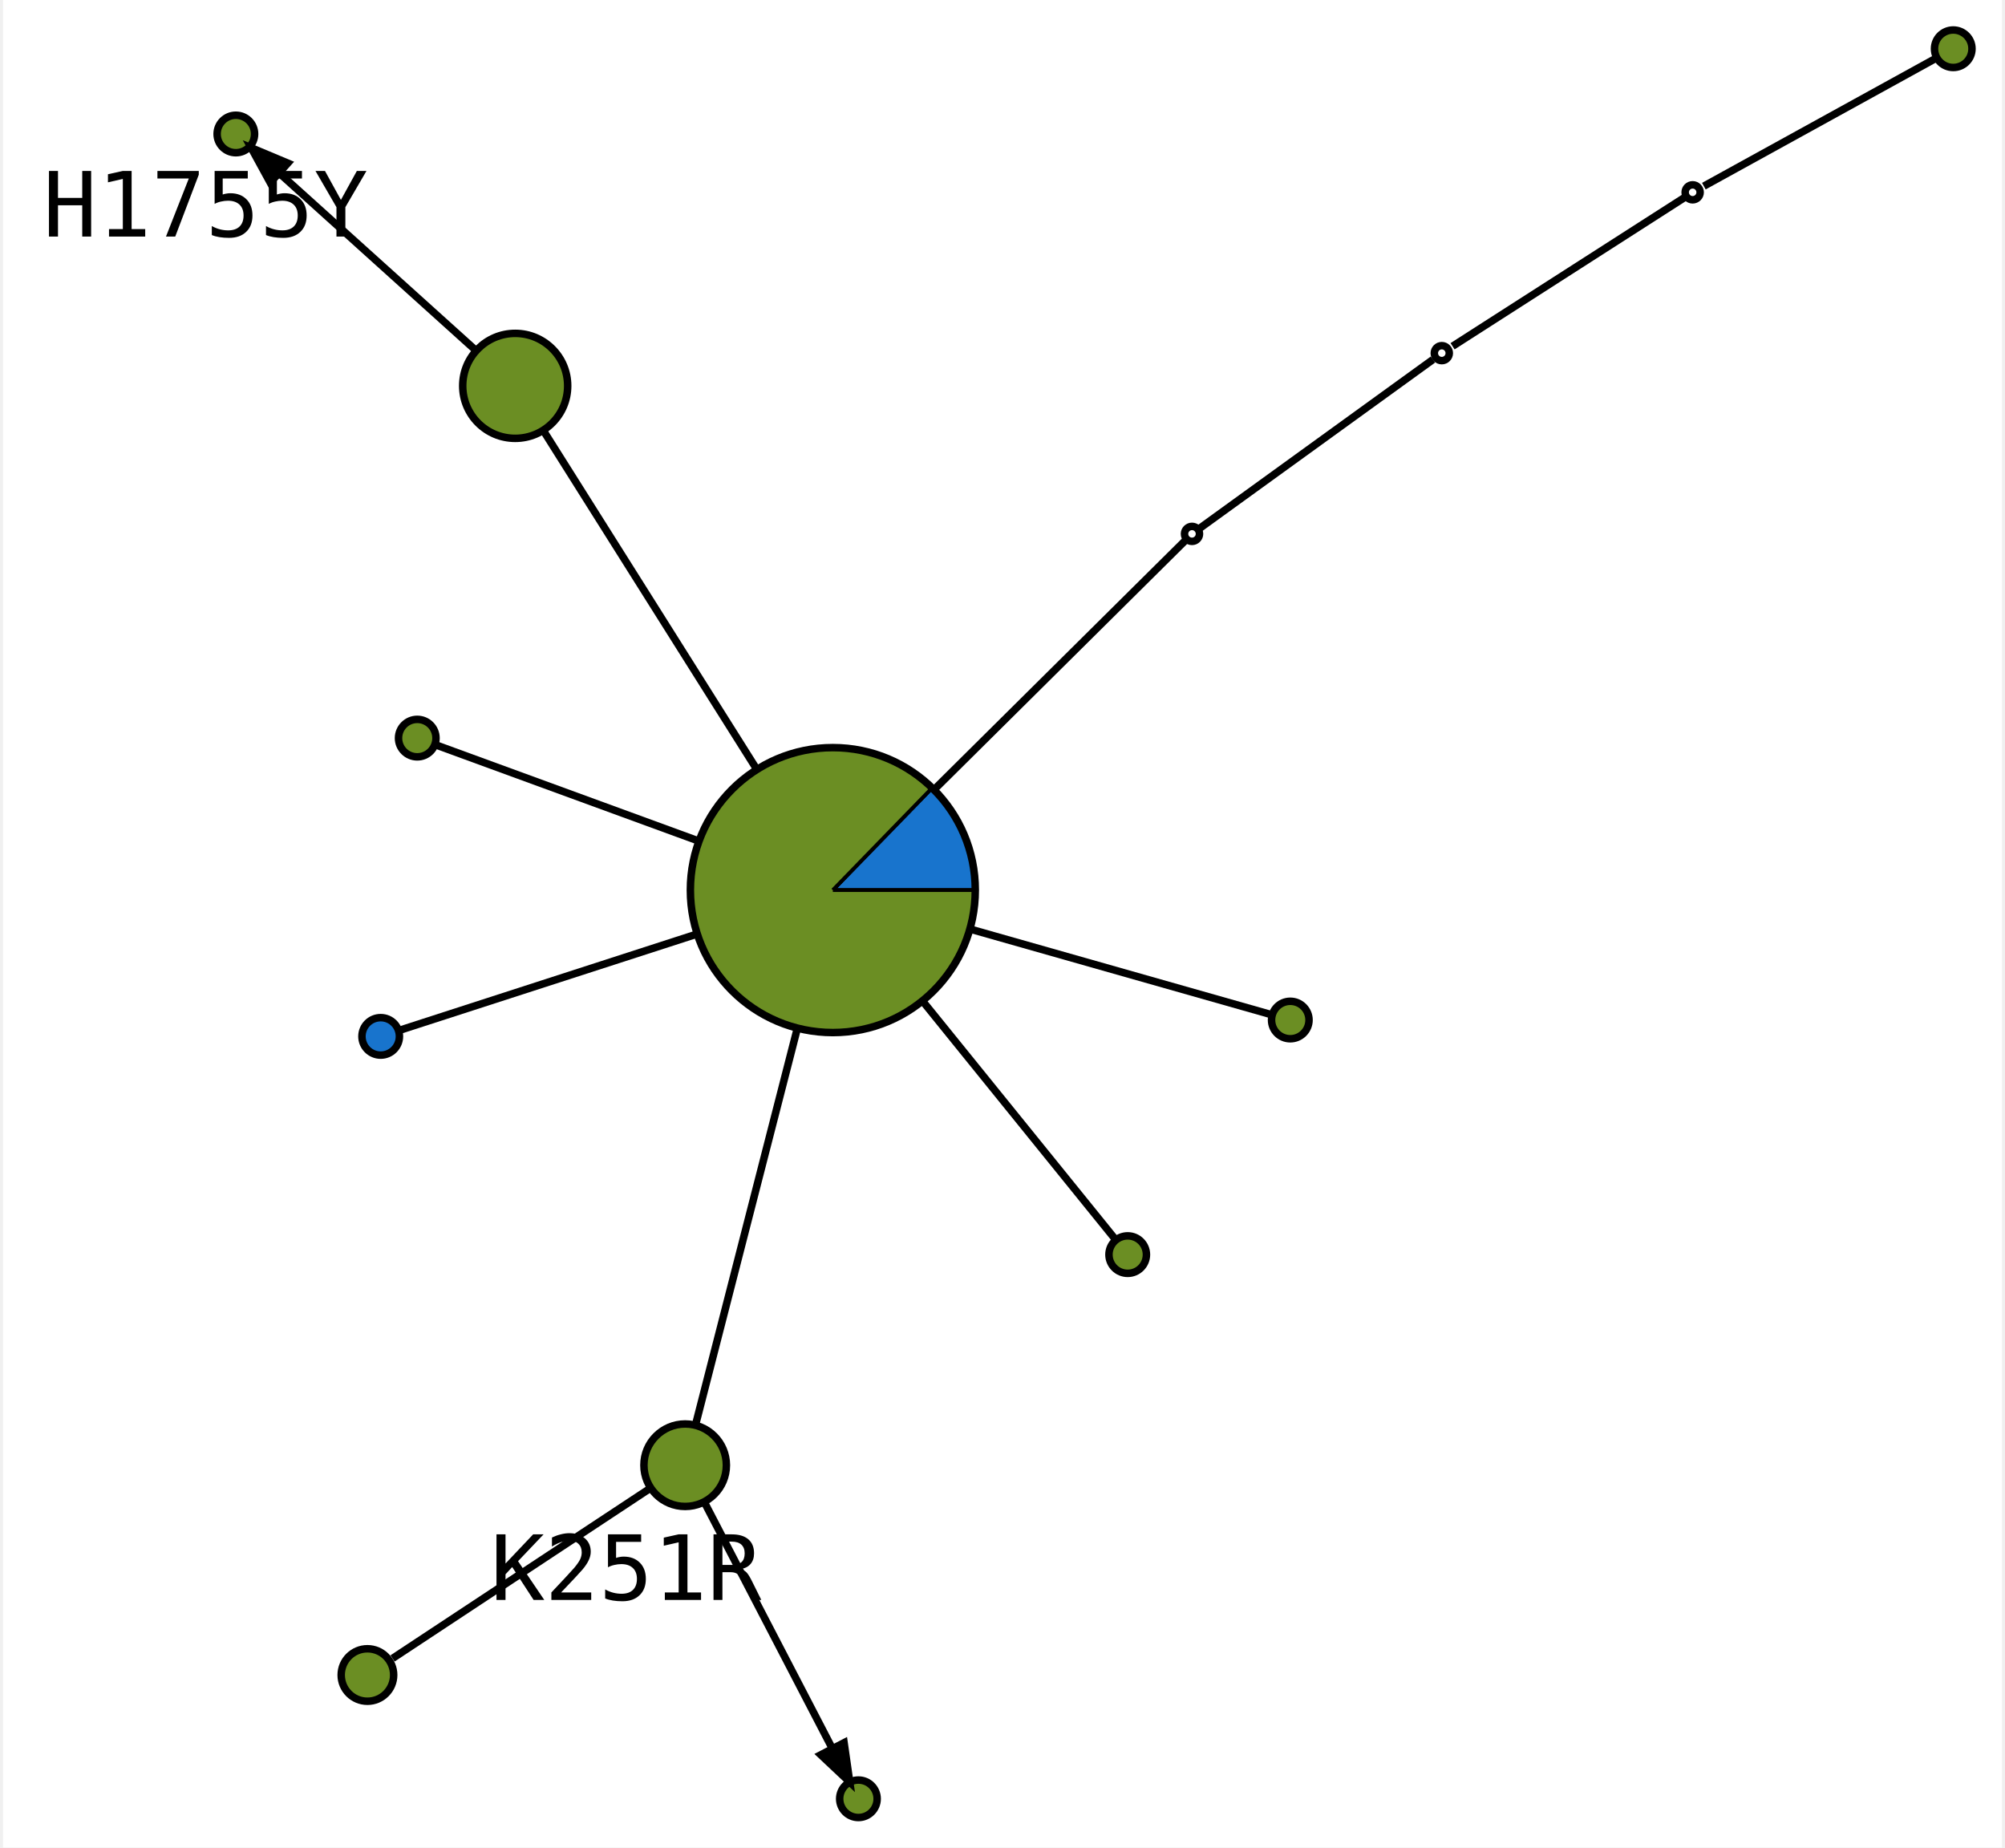
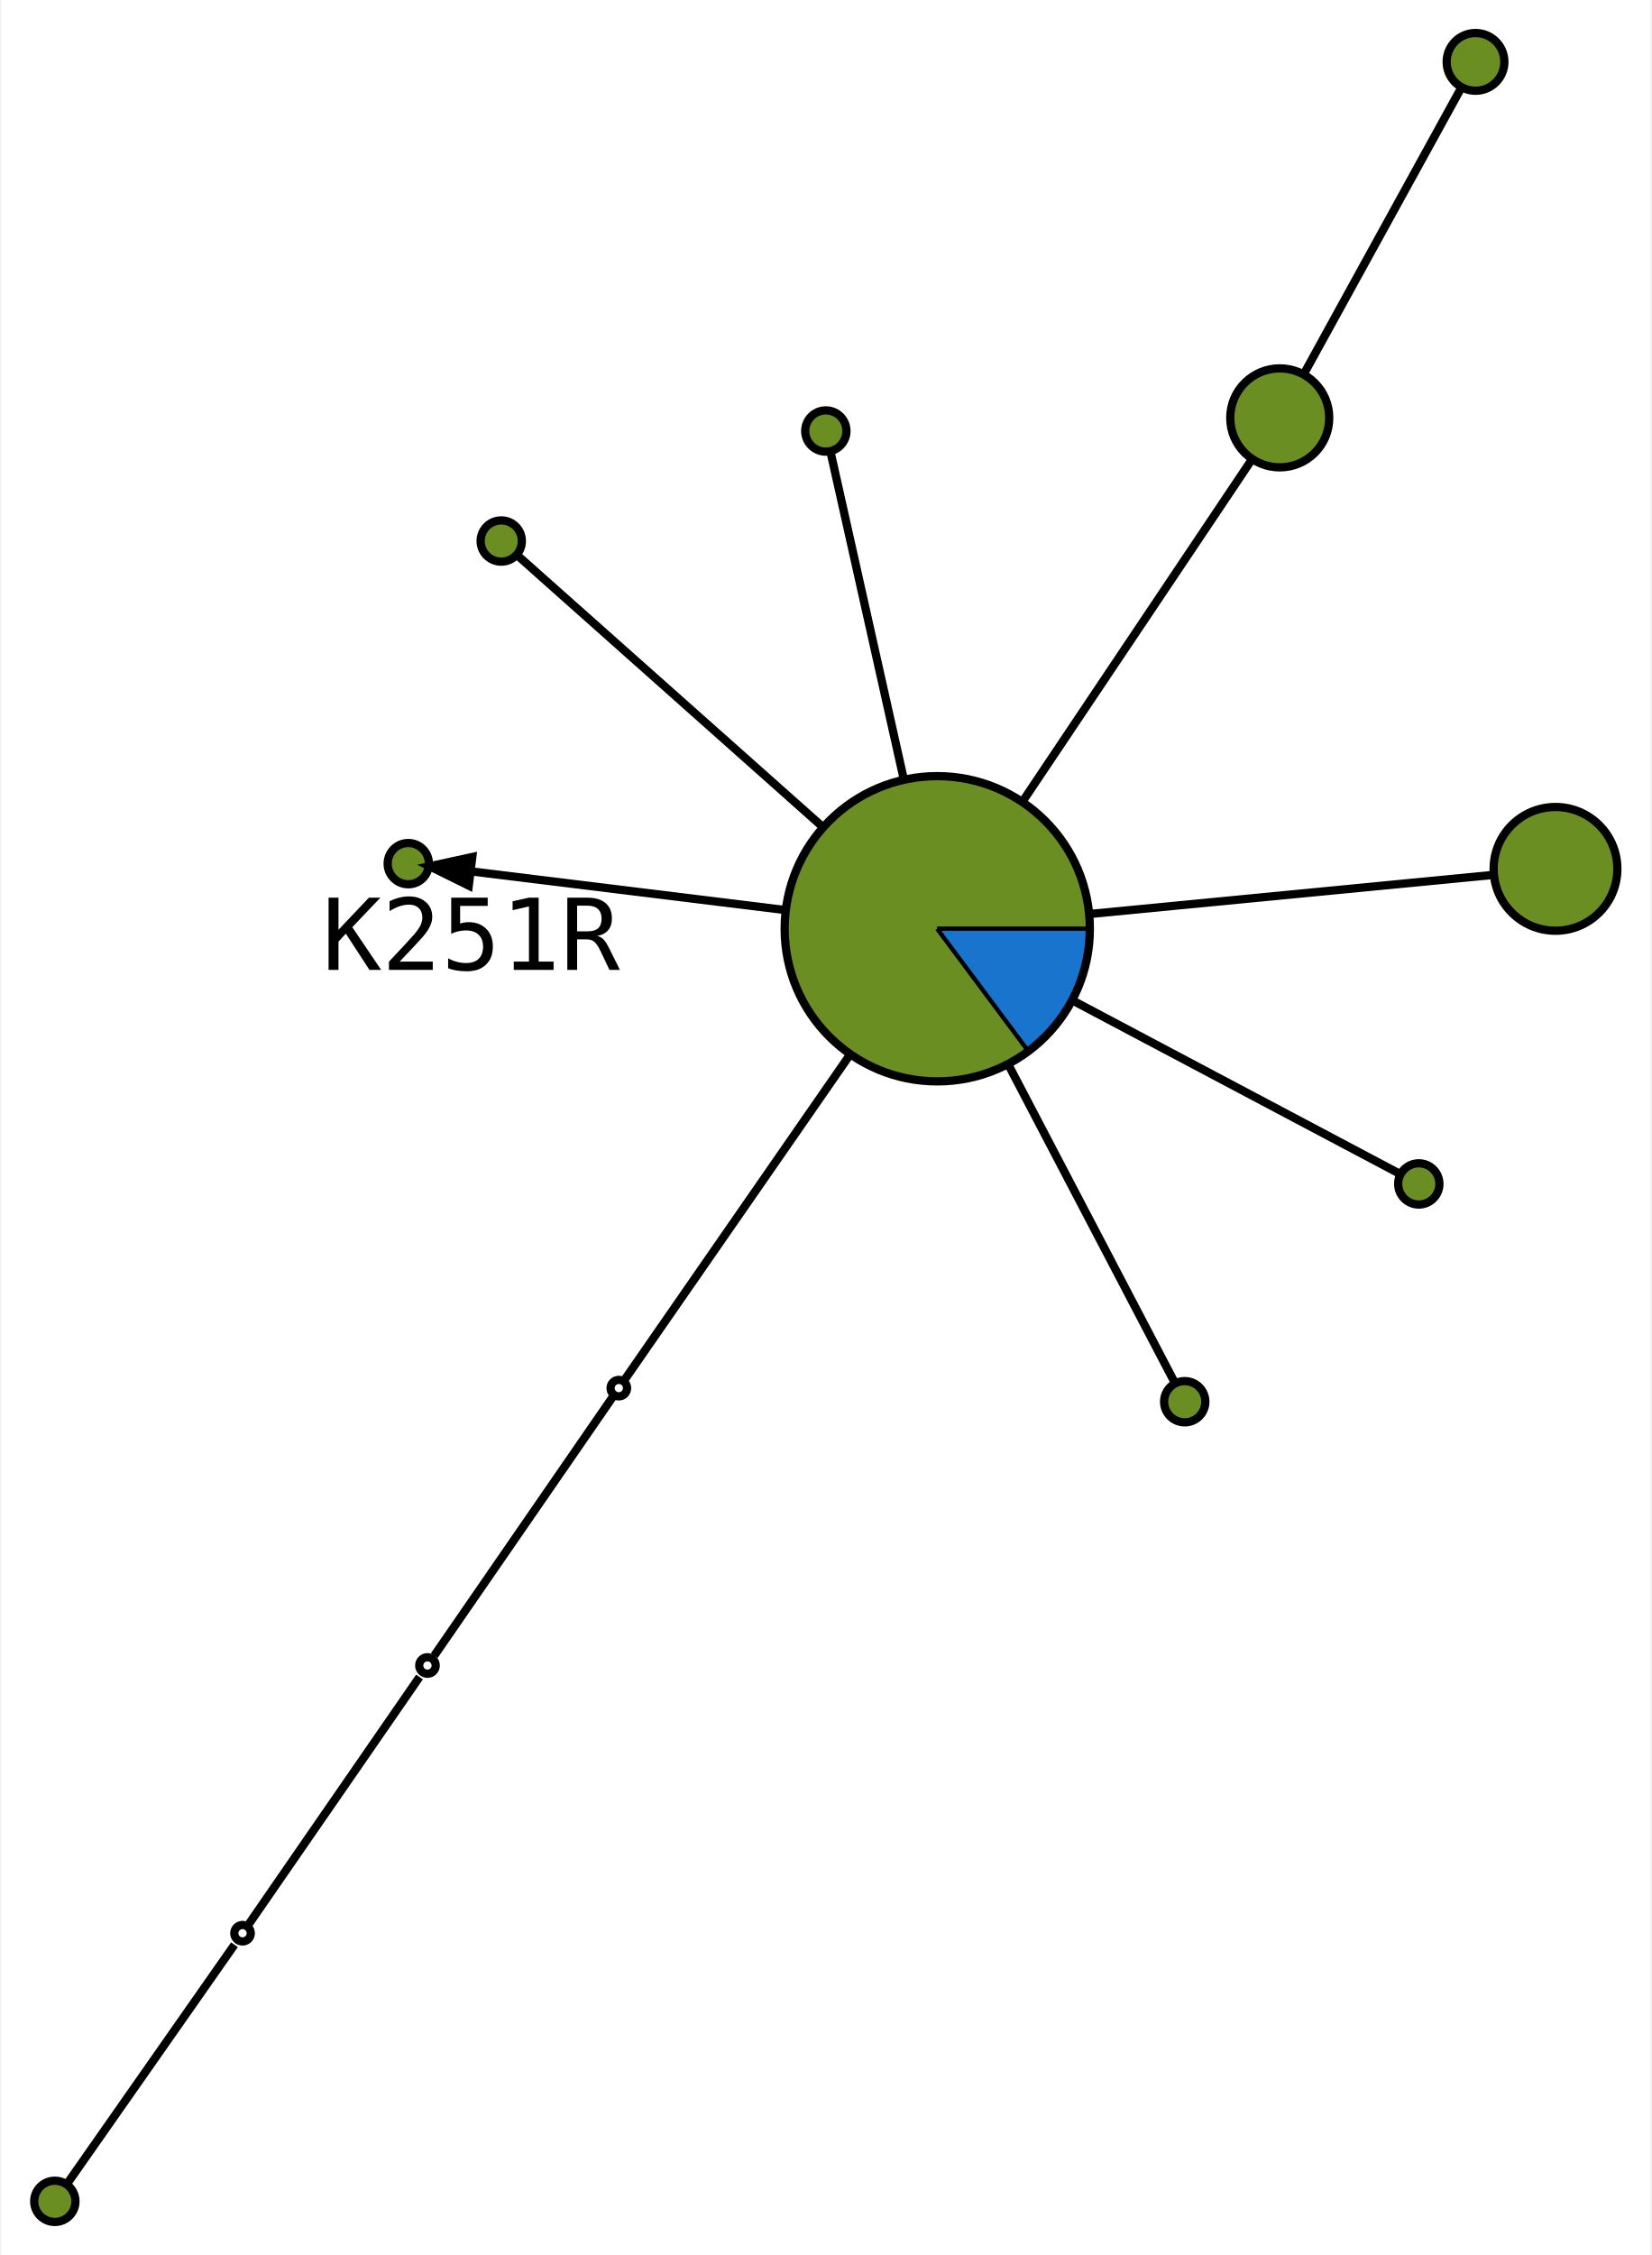
- <svg xmlns="http://www.w3.org/2000/svg" width="267pt" height="246pt" viewBox="0.00 0.00 266.60 246.38">
-   <g id="graph0" class="graph" transform="scale(1 1) rotate(0) translate(81.078 128.909)">
-     <polygon fill="white" stroke="none" points="-81.078,117.475 -81.078,-128.909 185.526,-128.909 185.526,117.475 -81.078,117.475" />
+ <svg xmlns="http://www.w3.org/2000/svg" width="200pt" height="273pt" viewBox="0.00 0.00 199.94 273.32">
+   <g id="graph0" class="graph" transform="scale(1 1) rotate(0) translate(76.7437 152.148)">
+     <polygon fill="white" stroke="none" points="-76.744,121.168 -76.744,-152.148 123.198,-152.148 123.198,121.168 -76.744,121.168" />
    <g id="node1" class="node">
-       <ellipse fill="olivedrab" stroke="black" cx="-12.771" cy="-77.451" rx="7" ry="7" />
+       <path fill="olivedrab" stroke="black" stroke-width="0.5" d="M36.743,-39.577C36.743,-39.577 55.243,-39.577 55.243,-39.577 55.243,-40.608 55.157,-41.639 54.985,-42.656 54.813,-43.674 54.557,-44.675 54.218,-45.65 53.879,-46.625 53.459,-47.57 52.963,-48.475 52.467,-49.38 51.895,-50.241 51.255,-51.051 50.615,-51.86 49.908,-52.615 49.142,-53.307 48.376,-53.998 47.554,-54.625 46.684,-55.179 45.813,-55.734 44.898,-56.215 43.947,-56.616 42.997,-57.018 42.014,-57.34 41.01,-57.578 40.006,-57.816 38.983,-57.969 37.953,-58.037 36.924,-58.104 35.89,-58.086 34.863,-57.981 33.837,-57.876 32.82,-57.685 31.826,-57.411 30.831,-57.136 29.86,-56.779 28.925,-56.343 27.99,-55.907 27.093,-55.393 26.243,-54.808 25.393,-54.222 24.594,-53.566 23.854,-52.847 23.113,-52.128 22.434,-51.348 21.824,-50.516 21.214,-49.683 20.674,-48.801 20.211,-47.879 19.748,-46.957 19.363,-45.998 19.06,-45.011 18.756,-44.025 18.536,-43.014 18.402,-41.991 18.267,-40.968 18.218,-39.935 18.256,-38.904 18.293,-37.873 18.417,-36.846 18.626,-35.836 18.834,-34.825 19.127,-33.833 19.501,-32.871 19.875,-31.91 20.329,-30.981 20.858,-30.094 21.387,-29.208 21.989,-28.368 22.659,-27.582 23.328,-26.796 24.061,-26.068 24.852,-25.405 25.642,-24.741 26.487,-24.145 27.377,-23.623 28.267,-23.1 29.199,-22.653 30.164,-22.286 31.128,-21.919 32.122,-21.633 33.134,-21.432 34.147,-21.231 35.174,-21.114 36.205,-21.084 37.237,-21.054 38.269,-21.111 39.291,-21.253 40.314,-21.395 41.322,-21.622 42.306,-21.933 43.291,-22.243 44.247,-22.635 45.166,-23.105 46.085,-23.575 46.963,-24.121 47.791,-24.737 47.791,-24.737 36.743,-39.577 36.743,-39.577" />
+       <path fill="#1874cd" stroke="black" stroke-width="0.5" d="M36.743,-39.577C36.743,-39.577 47.791,-24.737 47.791,-24.737 48.367,-25.166 48.917,-25.628 49.439,-26.12 49.961,-26.613 50.454,-27.135 50.915,-27.685 51.377,-28.235 51.806,-28.811 52.2,-29.411 52.594,-30.01 52.953,-30.632 53.276,-31.274 53.598,-31.915 53.882,-32.575 54.128,-33.249 54.373,-33.924 54.579,-34.612 54.745,-35.31 54.91,-36.008 55.035,-36.716 55.118,-37.429 55.202,-38.142 55.243,-38.859 55.243,-39.577 55.243,-39.577 36.743,-39.577 36.743,-39.577" />
+       <ellipse fill="none" stroke="black" cx="36.743" cy="-39.577" rx="18.5" ry="18.5" />
    </g>
    <g id="node2" class="node">
-       <path fill="#1874cd" stroke="black" stroke-width="0.5" d="M29.593,-10.208C29.593,-10.208 48.593,-10.208 48.593,-10.208 48.593,-10.841 48.561,-11.474 48.498,-12.104 48.435,-12.734 48.34,-13.361 48.215,-13.981 48.089,-14.602 47.932,-15.216 47.745,-15.821 47.558,-16.426 47.341,-17.021 47.094,-17.604 46.848,-18.188 46.572,-18.758 46.269,-19.314 45.965,-19.87 45.634,-20.41 45.277,-20.933 44.919,-21.455 44.536,-21.96 44.128,-22.444 43.721,-22.929 43.289,-23.392 42.835,-23.834 42.835,-23.834 29.593,-10.208 29.593,-10.208" />
-       <path fill="olivedrab" stroke="black" stroke-width="0.5" d="M29.593,-10.208C29.593,-10.208 42.835,-23.834 42.835,-23.834 42.056,-24.59 41.214,-25.279 40.317,-25.892 39.421,-26.505 38.474,-27.04 37.486,-27.491 36.498,-27.942 35.473,-28.308 34.423,-28.584 33.373,-28.86 32.301,-29.046 31.219,-29.138 30.137,-29.231 29.049,-29.231 27.967,-29.138 26.885,-29.046 25.813,-28.86 24.763,-28.584 23.712,-28.308 22.688,-27.942 21.7,-27.491 20.712,-27.04 19.765,-26.505 18.869,-25.892 17.972,-25.279 17.13,-24.59 16.351,-23.834 15.572,-23.077 14.86,-22.255 14.222,-21.376 13.583,-20.497 13.021,-19.566 12.542,-18.591 12.063,-17.617 11.668,-16.603 11.363,-15.561 11.057,-14.519 10.841,-13.453 10.717,-12.374 10.593,-11.295 10.562,-10.208 10.624,-9.123 10.686,-8.039 10.841,-6.962 11.087,-5.905 11.333,-4.847 11.669,-3.812 12.092,-2.812 12.514,-1.812 13.022,-0.849 13.609,0.064 14.196,0.978 14.861,1.839 15.595,2.639 16.329,3.439 17.131,4.175 17.991,4.838 18.851,5.501 19.766,6.089 20.726,6.596 21.687,7.103 22.689,7.526 23.722,7.862 24.754,8.198 25.814,8.444 26.889,8.598 27.964,8.753 29.05,8.815 30.136,8.784 31.221,8.753 32.302,8.629 33.366,8.413 34.431,8.198 35.474,7.891 36.486,7.497 37.498,7.103 38.474,6.623 39.404,6.063 40.334,5.502 41.215,4.862 42.035,4.151 42.856,3.44 43.614,2.66 44.302,1.819 44.989,0.978 45.603,0.08 46.137,-0.865 46.671,-1.811 47.123,-2.8 47.488,-3.823 47.853,-4.846 48.13,-5.898 48.315,-6.968 48.5,-8.038 48.593,-9.122 48.593,-10.208 48.593,-10.208 29.593,-10.208 29.593,-10.208" />
-       <ellipse fill="none" stroke="black" cx="29.593" cy="-10.208" rx="19" ry="19" />
+       <ellipse fill="olivedrab" stroke="black" cx="111.698" cy="-46.836" rx="7.5" ry="7.5" />
    </g>
    <g id="edge1" class="edge">
-       <path fill="none" stroke="black" d="M-8.861,-71.245C-2.511,-61.166 10.246,-40.916 19.324,-26.507" />
+       <path fill="none" stroke="black" d="M55.272,-41.371C70.878,-42.883 92.434,-44.971 103.858,-46.077" />
    </g>
    <g id="node4" class="node">
-       <ellipse fill="olivedrab" stroke="black" cx="-50.028" cy="-111.042" rx="2.5" ry="2.5" />
+       <ellipse fill="olivedrab" stroke="black" cx="23.233" cy="-99.906" rx="2.5" ry="2.5" />
+     </g>
+     <g id="edge6" class="edge">
+       <path fill="none" stroke="black" d="M32.69,-57.677C29.519,-71.838 25.397,-90.246 23.853,-97.14" />
+     </g>
+     <g id="node5" class="node">
+       <ellipse fill="olivedrab" stroke="black" cx="78.266" cy="-101.5" rx="6" ry="6" />
+     </g>
+     <g id="edge7" class="edge">
+       <path fill="none" stroke="black" d="M47.221,-55.202C56.255,-68.674 68.763,-87.328 74.77,-96.287" />
+     </g>
+     <g id="node6" class="node">
+       <ellipse fill="olivedrab" stroke="black" cx="-27.39" cy="-47.468" rx="2.5" ry="2.5" />
+     </g>
+     <g id="edge8" class="edge">
+       <path fill="none" stroke="black" d="M18.193,-41.859C5.569,-43.413 -10.477,-45.387 -19.775,-46.531" />
+       <polygon fill="black" stroke="black" points="-20.058,-44.803 -24.807,-47.15 -19.631,-48.276 -20.058,-44.803" />
+       <text text-anchor="middle" x="-19.791" y="-34.595" font-family="monospace" font-size="12.00">K251R</text>
+     </g>
+     <g id="node8" class="node">
+       <ellipse fill="olivedrab" stroke="black" cx="95.124" cy="-8.65" rx="2.5" ry="2.5" />
+     </g>
+     <g id="edge9" class="edge">
+       <path fill="none" stroke="black" d="M53.317,-30.797C67.34,-23.368 86.175,-13.391 92.745,-9.911" />
+     </g>
+     <g id="node9" class="node">
+       <ellipse fill="olivedrab" stroke="black" cx="66.745" cy="17.75" rx="2.5" ry="2.5" />
+     </g>
+     <g id="edge10" class="edge">
+       <path fill="none" stroke="black" d="M45.421,-22.995C52.62,-9.239 62.198,9.061 65.537,15.44" />
+     </g>
+     <g id="node10" class="node">
+       <ellipse fill="olivedrab" stroke="black" cx="-16.12" cy="-86.573" rx="2.5" ry="2.5" />
+     </g>
+     <g id="edge11" class="edge">
+       <path fill="none" stroke="black" d="M22.854,-51.924C9.884,-63.455 -8.332,-79.65 -14.211,-84.876" />
+     </g>
+     <g id="node11" class="node">
+       <ellipse fill="white" stroke="black" cx="-1.865" cy="16.101" rx="1" ry="1" />
    </g>
    <g id="edge2" class="edge">
-       <path fill="none" stroke="black" d="M-18.268,-82.407C-25.11,-88.576 -36.76,-99.079 -43.888,-105.506" />
-       <polygon fill="black" stroke="black" points="-45.444,-104.553 -47.985,-109.2 -43.1,-107.152 -45.444,-104.553" />
-       <text text-anchor="middle" x="-54.078" y="-97.356" font-family="monospace" font-size="12.00">H1755Y</text>
+       <path fill="none" stroke="black" d="M26.194,-24.362C16.191,-9.938 2.211,10.223 -1.128,15.038" />
    </g>
-     <g id="node5" class="node">
-       <ellipse fill="olivedrab" stroke="black" cx="90.605" cy="7.12" rx="2.5" ry="2.5" />
-     </g>
-     <g id="edge7" class="edge">
-       <path fill="none" stroke="black" d="M47.898,-5.009C62.219,-0.942 80.835,4.346 87.807,6.326" />
-     </g>
-     <g id="node6" class="node">
-       <ellipse fill="olivedrab" stroke="black" cx="9.897" cy="66.49" rx="5.5" ry="5.5" />
-     </g>
-     <g id="edge8" class="edge">
-       <path fill="none" stroke="black" d="M24.825,8.358C20.408,25.56 14.113,50.075 11.323,60.94" />
+     <g id="node3" class="node">
+       <ellipse fill="olivedrab" stroke="black" cx="-70.244" cy="114.668" rx="2.5" ry="2.5" />
    </g>
    <g id="node7" class="node">
-       <ellipse fill="#1874cd" stroke="black" cx="-30.711" cy="9.302" rx="2.5" ry="2.5" />
+       <ellipse fill="olivedrab" stroke="black" cx="102.002" cy="-144.648" rx="3.5" ry="3.5" />
    </g>
-     <g id="edge9" class="edge">
-       <path fill="none" stroke="black" d="M11.5,-4.354C-2.655,0.225 -21.055,6.178 -27.946,8.407" />
-     </g>
-     <g id="node10" class="node">
-       <ellipse fill="olivedrab" stroke="black" cx="-25.834" cy="-30.475" rx="2.5" ry="2.5" />
-     </g>
-     <g id="edge10" class="edge">
-       <path fill="none" stroke="black" d="M11.444,-16.844C-1.437,-21.554 -17.46,-27.413 -23.439,-29.599" />
-     </g>
-     <g id="node11" class="node">
-       <ellipse fill="olivedrab" stroke="black" cx="68.92" cy="38.404" rx="2.5" ry="2.5" />
-     </g>
-     <g id="edge11" class="edge">
-       <path fill="none" stroke="black" d="M41.606,4.641C50.822,16.033 62.694,30.709 67.137,36.201" />
+     <g id="edge12" class="edge">
+       <path fill="none" stroke="black" d="M81.176,-106.791C86.128,-115.792 96.053,-133.835 100.159,-141.298" />
    </g>
    <g id="node12" class="node">
-       <ellipse fill="white" stroke="black" cx="77.496" cy="-57.712" rx="1" ry="1" />
+       <ellipse fill="white" stroke="black" cx="-25.065" cy="49.72" rx="1" ry="1" />
    </g>
    <g id="edge3" class="edge">
-       <path fill="none" stroke="black" d="M43.192,-23.694C55.584,-35.982 72.553,-52.811 76.602,-56.826" />
-     </g>
-     <g id="node3" class="node">
-       <ellipse fill="olivedrab" stroke="black" cx="179.026" cy="-122.409" rx="2.5" ry="2.5" />
-     </g>
-     <g id="node8" class="node">
-       <ellipse fill="olivedrab" stroke="black" cx="33.005" cy="110.975" rx="2.5" ry="2.5" />
-     </g>
-     <g id="edge12" class="edge">
-       <path fill="none" stroke="black" d="M12.548,71.594C16.71,79.607 24.785,95.151 29.448,104.128" />
-       <polygon fill="black" stroke="black" points="31.093,103.499 31.845,108.743 27.987,105.112 31.093,103.499" />
-       <text text-anchor="middle" x="1.998" y="84.461" font-family="monospace" font-size="12.00">K251R</text>
-     </g>
-     <g id="node9" class="node">
-       <ellipse fill="olivedrab" stroke="black" cx="-32.479" cy="94.468" rx="3.5" ry="3.5" />
-     </g>
-     <g id="edge13" class="edge">
-       <path fill="none" stroke="black" d="M5.036,69.7C-3.66,75.441 -21.666,87.329 -29.128,92.255" />
+       <path fill="none" stroke="black" d="M-2.439,16.932C-5.565,21.462 -20.544,43.168 -24.24,48.523" />
    </g>
    <g id="node13" class="node">
-       <ellipse fill="white" stroke="black" cx="110.812" cy="-81.814" rx="1" ry="1" />
+       <ellipse fill="white" stroke="black" cx="-47.486" cy="82.17" rx="1" ry="1" />
    </g>
    <g id="edge4" class="edge">
-       <path fill="none" stroke="black" d="M78.319,-58.307C82.808,-61.555 104.318,-77.116 109.626,-80.956" />
-     </g>
-     <g id="node14" class="node">
-       <ellipse fill="white" stroke="black" cx="144.269" cy="-103.262" rx="1" ry="1" />
+       <path fill="none" stroke="black" d="M-26.029,51.114C-29.784,56.549 -43.396,76.25 -46.74,81.09" />
    </g>
    <g id="edge5" class="edge">
-       <path fill="none" stroke="black" d="M112.249,-82.735C117.853,-86.328 138.165,-99.349 143.156,-102.549" />
-     </g>
-     <g id="edge6" class="edge">
-       <path fill="none" stroke="black" d="M145.763,-104.085C151.168,-107.063 169.749,-117.298 176.526,-121.032" />
+       <path fill="none" stroke="black" d="M-48.464,83.566C-52.003,88.62 -64.169,105.994 -68.607,112.331" />
    </g>
  </g>
</svg>
